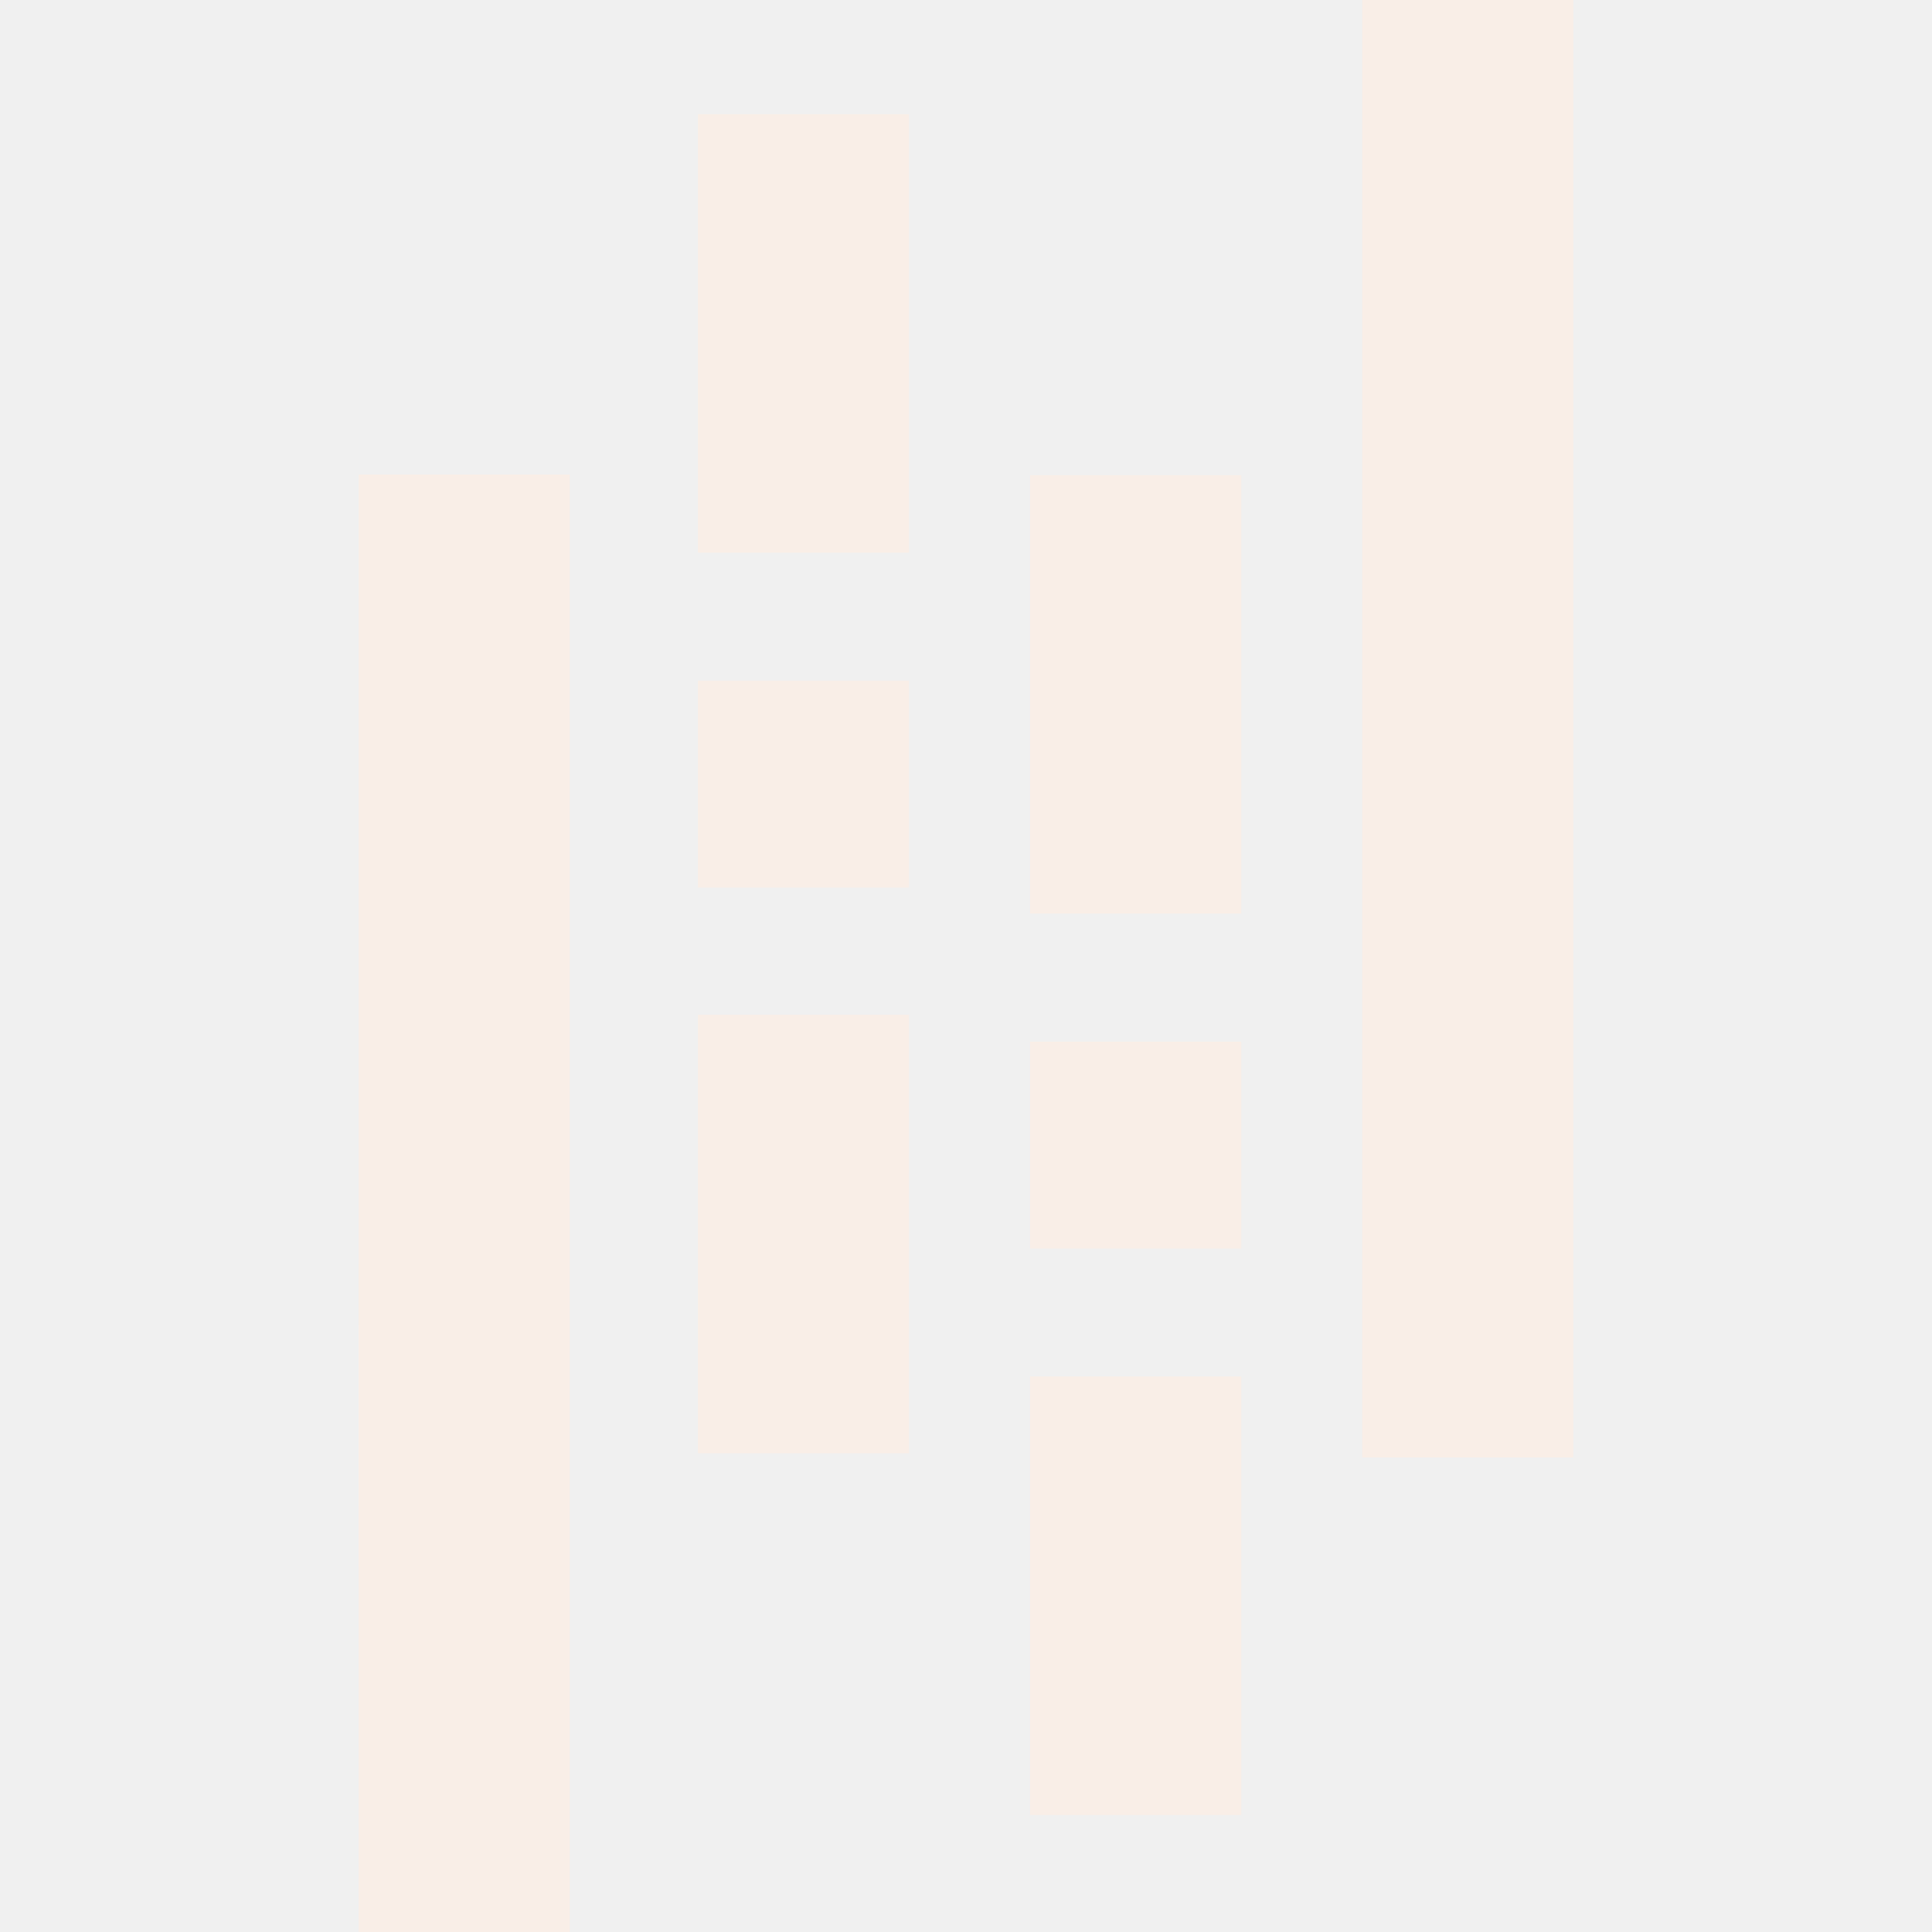
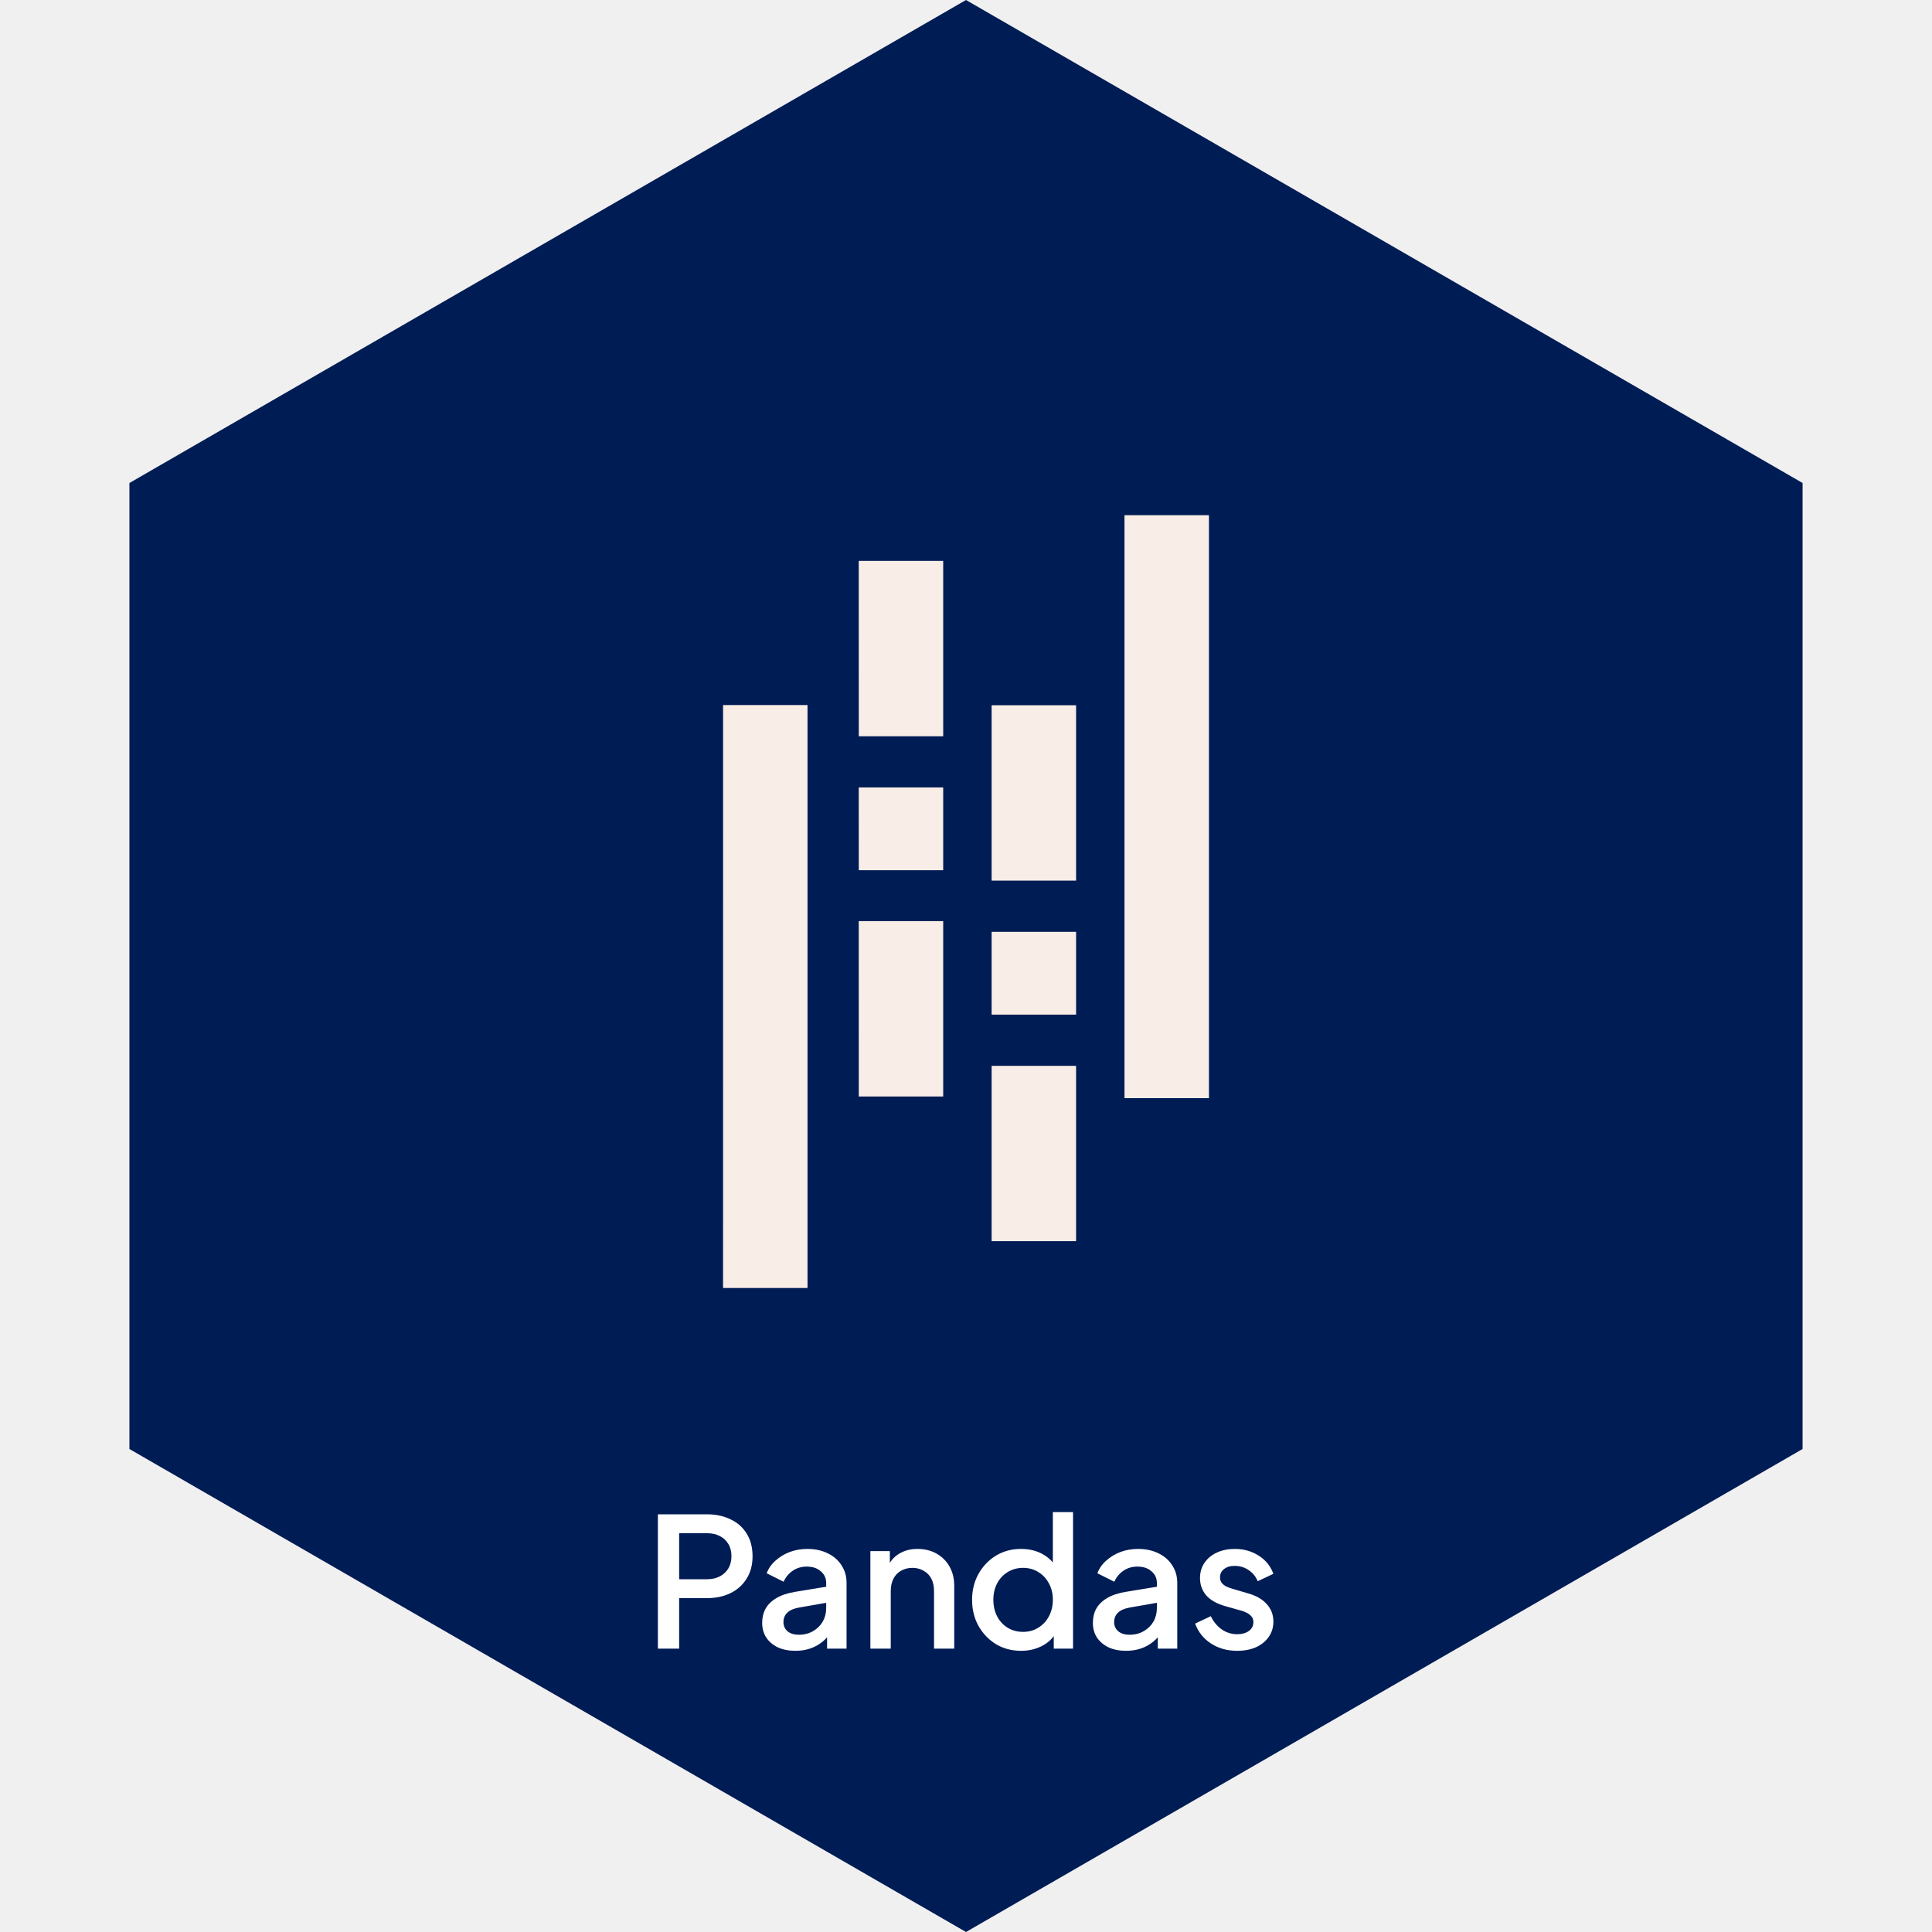
- <svg xmlns="http://www.w3.org/2000/svg" width="80" height="80" viewBox="0 0 80 80" fill="none">
-   <path d="M56.407 0H65.15V60.347H56.407V0ZM42.653 43.133H51.397V51.7H42.653V43.133ZM42.653 19.677H51.397V37.83H42.653V19.677ZM42.653 57H51.397V75.153H42.653V57ZM14.853 19.653H23.593V80H14.85L14.853 19.653ZM28.897 28.183H37.64V36.75H28.9L28.897 28.183ZM28.897 42.02H37.64V60.177H28.9L28.897 42.02ZM28.897 4.73H37.64V22.883H28.9L28.897 4.73Z" fill="#F9EEE7" />
+ <svg xmlns="http://www.w3.org/2000/svg" width="150" height="150" viewBox="0 0 150 150" fill="none">
+   <path d="M75 0L139.952 37.5V112.5L75 150L10.048 112.5V37.5L75 0Z" fill="#001C55" />
+   <path d="M87.305 40H93.862V85.26H87.305V40ZM76.99 72.35H83.547V78.775H76.99V72.35ZM76.99 54.758H83.547V68.373H76.99V54.758ZM76.99 82.75H83.547V96.365H76.99V82.75ZM56.14 54.74H62.695V100H56.138L56.14 54.74ZM66.672 61.138H73.23V67.562H66.675L66.672 61.138ZM66.672 71.515H73.23V85.132H66.675L66.672 71.515ZM66.672 43.547H73.23V57.163H66.675L66.672 43.547Z" fill="#F9EEE7" />
+   <path d="M51.078 128V117.57H54.872C55.572 117.57 56.188 117.701 56.72 117.962C57.261 118.214 57.681 118.587 57.98 119.082C58.279 119.567 58.428 120.151 58.428 120.832C58.428 121.504 58.274 122.083 57.966 122.568C57.667 123.053 57.252 123.427 56.72 123.688C56.188 123.949 55.572 124.08 54.872 124.08H52.73V128H51.078ZM52.73 122.61H54.914C55.287 122.61 55.614 122.535 55.894 122.386C56.174 122.237 56.393 122.031 56.552 121.77C56.711 121.499 56.79 121.182 56.79 120.818C56.79 120.454 56.711 120.141 56.552 119.88C56.393 119.609 56.174 119.404 55.894 119.264C55.614 119.115 55.287 119.04 54.914 119.04H52.73V122.61ZM61.751 128.168C61.237 128.168 60.785 128.079 60.393 127.902C60.01 127.715 59.711 127.463 59.497 127.146C59.282 126.819 59.175 126.437 59.175 125.998C59.175 125.587 59.263 125.219 59.441 124.892C59.627 124.565 59.912 124.29 60.295 124.066C60.677 123.842 61.158 123.683 61.737 123.59L64.369 123.156V124.402L62.045 124.808C61.625 124.883 61.317 125.018 61.121 125.214C60.925 125.401 60.827 125.643 60.827 125.942C60.827 126.231 60.934 126.469 61.149 126.656C61.373 126.833 61.657 126.922 62.003 126.922C62.432 126.922 62.805 126.829 63.123 126.642C63.449 126.455 63.701 126.208 63.879 125.9C64.056 125.583 64.145 125.233 64.145 124.85V122.904C64.145 122.531 64.005 122.227 63.725 121.994C63.454 121.751 63.09 121.63 62.633 121.63C62.213 121.63 61.844 121.742 61.527 121.966C61.219 122.181 60.99 122.461 60.841 122.806L59.525 122.148C59.665 121.775 59.893 121.448 60.211 121.168C60.528 120.879 60.897 120.655 61.317 120.496C61.746 120.337 62.199 120.258 62.675 120.258C63.272 120.258 63.799 120.37 64.257 120.594C64.723 120.818 65.083 121.131 65.335 121.532C65.596 121.924 65.727 122.381 65.727 122.904V128H64.215V126.628L64.537 126.67C64.359 126.978 64.131 127.244 63.851 127.468C63.58 127.692 63.267 127.865 62.913 127.986C62.567 128.107 62.18 128.168 61.751 128.168ZM67.576 128V120.426H69.088V121.91L68.906 121.714C69.093 121.238 69.392 120.879 69.802 120.636C70.213 120.384 70.689 120.258 71.23 120.258C71.79 120.258 72.285 120.379 72.714 120.622C73.144 120.865 73.48 121.201 73.722 121.63C73.965 122.059 74.086 122.554 74.086 123.114V128H72.518V123.534C72.518 123.151 72.448 122.829 72.308 122.568C72.168 122.297 71.968 122.092 71.706 121.952C71.454 121.803 71.165 121.728 70.838 121.728C70.512 121.728 70.218 121.803 69.956 121.952C69.704 122.092 69.508 122.297 69.368 122.568C69.228 122.839 69.158 123.161 69.158 123.534V128H67.576ZM79.279 128.168C78.552 128.168 77.898 127.995 77.32 127.65C76.75 127.295 76.297 126.819 75.962 126.222C75.635 125.625 75.472 124.953 75.472 124.206C75.472 123.459 75.639 122.787 75.975 122.19C76.311 121.593 76.764 121.121 77.334 120.776C77.903 120.431 78.547 120.258 79.266 120.258C79.872 120.258 80.409 120.379 80.876 120.622C81.342 120.865 81.711 121.201 81.981 121.63L81.743 121.994V117.402H83.311V128H81.814V126.46L81.996 126.754C81.734 127.211 81.361 127.561 80.876 127.804C80.39 128.047 79.858 128.168 79.279 128.168ZM79.433 126.698C79.872 126.698 80.264 126.591 80.609 126.376C80.964 126.161 81.24 125.867 81.436 125.494C81.641 125.111 81.743 124.682 81.743 124.206C81.743 123.73 81.641 123.305 81.436 122.932C81.24 122.559 80.964 122.265 80.609 122.05C80.264 121.835 79.872 121.728 79.433 121.728C78.995 121.728 78.598 121.835 78.243 122.05C77.889 122.265 77.614 122.559 77.418 122.932C77.222 123.305 77.124 123.73 77.124 124.206C77.124 124.682 77.222 125.111 77.418 125.494C77.614 125.867 77.884 126.161 78.23 126.376C78.584 126.591 78.986 126.698 79.433 126.698ZM87.426 128.168C86.913 128.168 86.46 128.079 86.068 127.902C85.686 127.715 85.387 127.463 85.172 127.146C84.958 126.819 84.85 126.437 84.85 125.998C84.85 125.587 84.939 125.219 85.116 124.892C85.303 124.565 85.588 124.29 85.97 124.066C86.353 123.842 86.834 123.683 87.412 123.59L90.044 123.156V124.402L87.72 124.808C87.3 124.883 86.992 125.018 86.796 125.214C86.6 125.401 86.502 125.643 86.502 125.942C86.502 126.231 86.61 126.469 86.824 126.656C87.048 126.833 87.333 126.922 87.678 126.922C88.108 126.922 88.481 126.829 88.798 126.642C89.125 126.455 89.377 126.208 89.554 125.9C89.732 125.583 89.82 125.233 89.82 124.85V122.904C89.82 122.531 89.68 122.227 89.4 121.994C89.13 121.751 88.766 121.63 88.308 121.63C87.888 121.63 87.52 121.742 87.202 121.966C86.894 122.181 86.666 122.461 86.516 122.806L85.2 122.148C85.34 121.775 85.569 121.448 85.886 121.168C86.204 120.879 86.572 120.655 86.992 120.496C87.422 120.337 87.874 120.258 88.35 120.258C88.948 120.258 89.475 120.37 89.932 120.594C90.399 120.818 90.758 121.131 91.01 121.532C91.272 121.924 91.402 122.381 91.402 122.904V128H89.89V126.628L90.212 126.67C90.035 126.978 89.806 127.244 89.526 127.468C89.256 127.692 88.943 127.865 88.588 127.986C88.243 128.107 87.856 128.168 87.426 128.168ZM96.052 128.168C95.278 128.168 94.596 127.977 94.008 127.594C93.43 127.211 93.023 126.698 92.79 126.054L94.008 125.48C94.213 125.909 94.493 126.25 94.848 126.502C95.212 126.754 95.614 126.88 96.052 126.88C96.425 126.88 96.729 126.796 96.962 126.628C97.195 126.46 97.312 126.231 97.312 125.942C97.312 125.755 97.261 125.606 97.158 125.494C97.055 125.373 96.925 125.275 96.766 125.2C96.617 125.125 96.463 125.069 96.304 125.032L95.114 124.696C94.461 124.509 93.971 124.229 93.644 123.856C93.327 123.473 93.168 123.03 93.168 122.526C93.168 122.069 93.285 121.672 93.518 121.336C93.751 120.991 94.073 120.725 94.484 120.538C94.895 120.351 95.357 120.258 95.87 120.258C96.561 120.258 97.177 120.431 97.718 120.776C98.26 121.112 98.642 121.583 98.866 122.19L97.648 122.764C97.499 122.4 97.261 122.111 96.934 121.896C96.617 121.681 96.257 121.574 95.856 121.574C95.511 121.574 95.236 121.658 95.03 121.826C94.825 121.985 94.722 122.195 94.722 122.456C94.722 122.633 94.769 122.783 94.862 122.904C94.956 123.016 95.077 123.109 95.226 123.184C95.376 123.249 95.529 123.305 95.688 123.352L96.92 123.716C97.546 123.893 98.026 124.173 98.362 124.556C98.698 124.929 98.866 125.377 98.866 125.9C98.866 126.348 98.745 126.745 98.502 127.09C98.269 127.426 97.942 127.692 97.522 127.888C97.102 128.075 96.612 128.168 96.052 128.168Z" fill="white" />
</svg>
